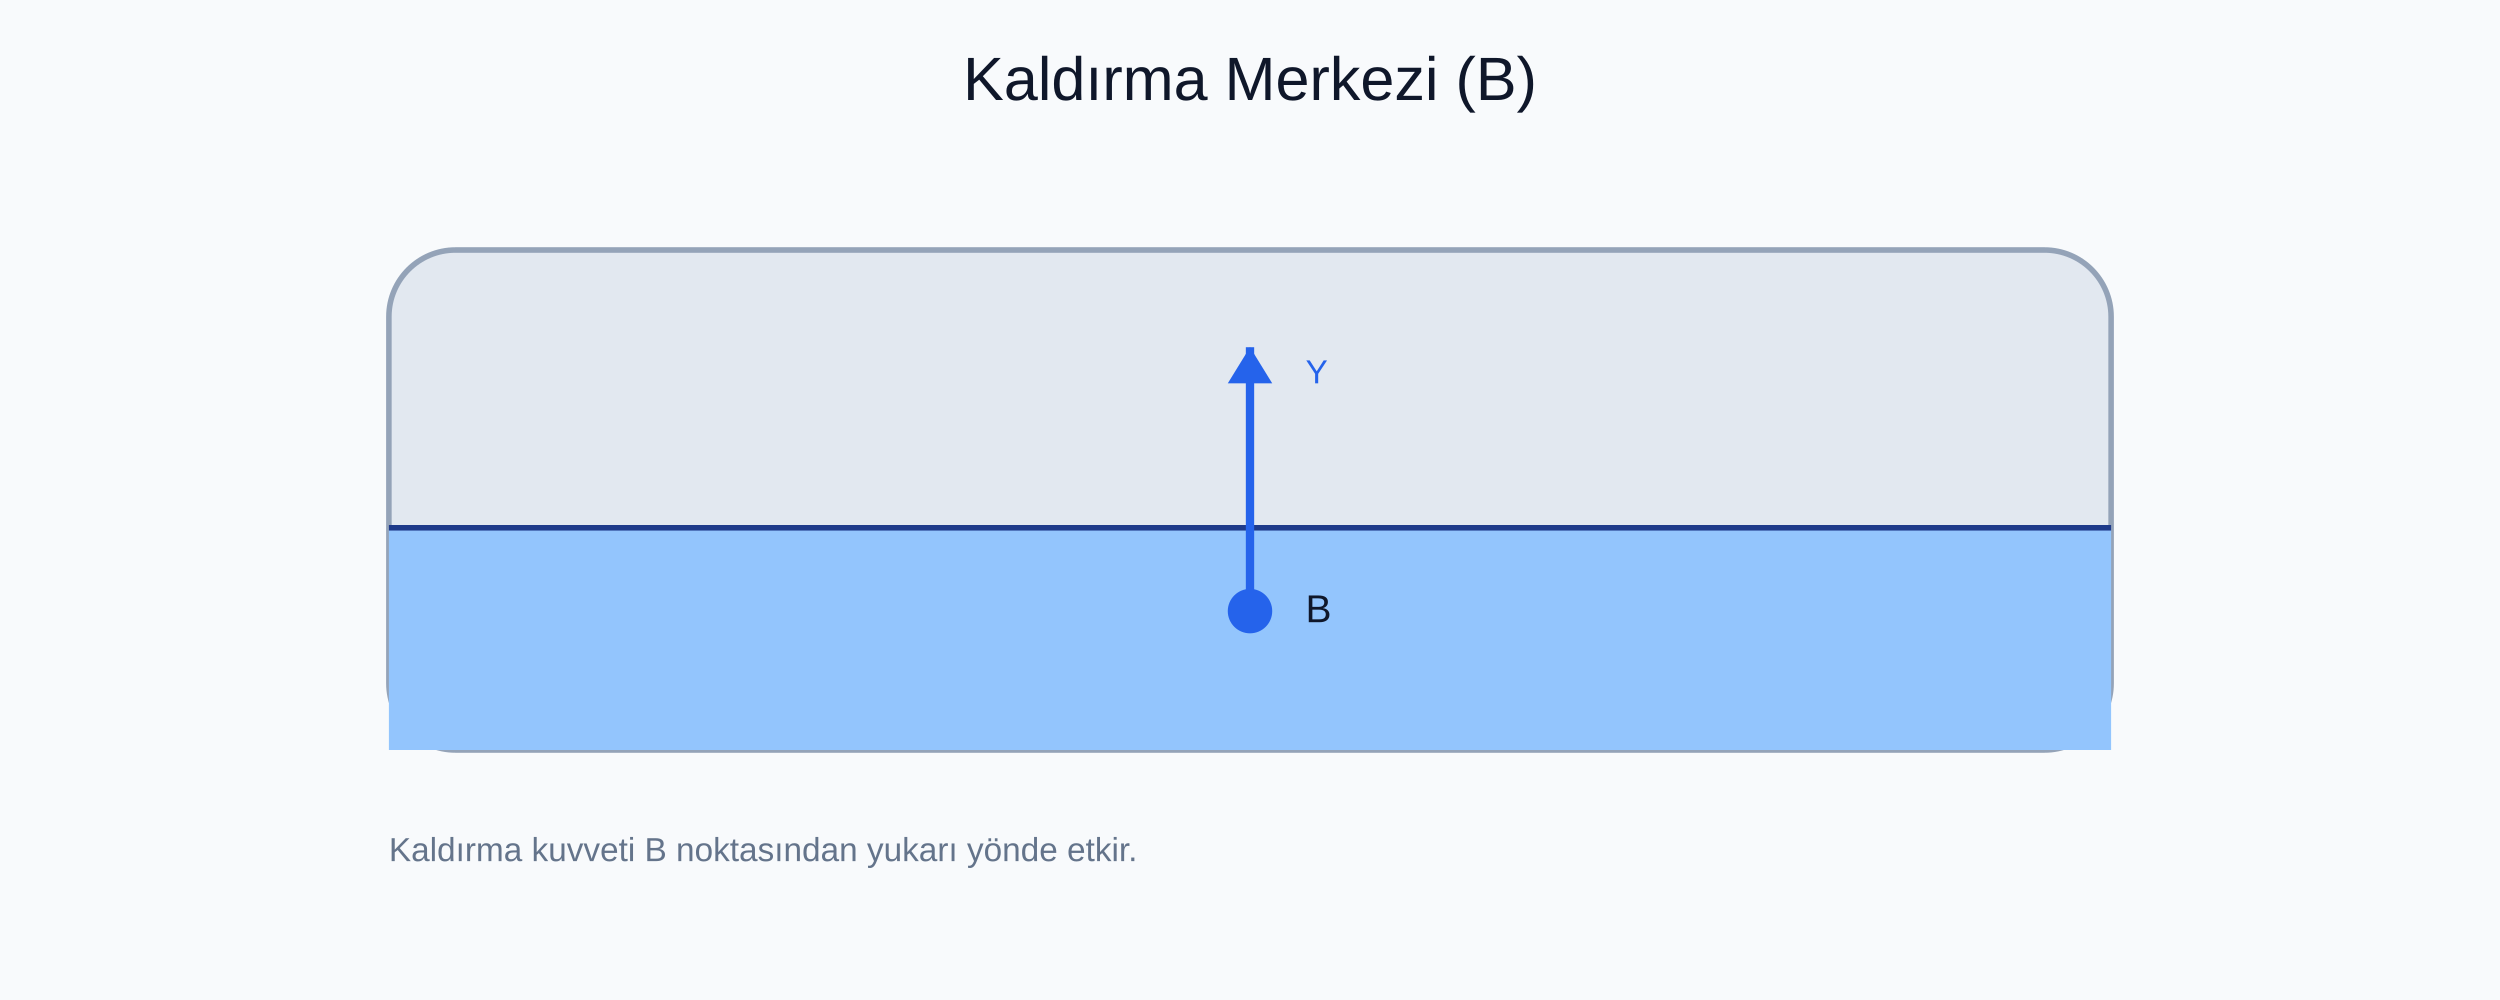
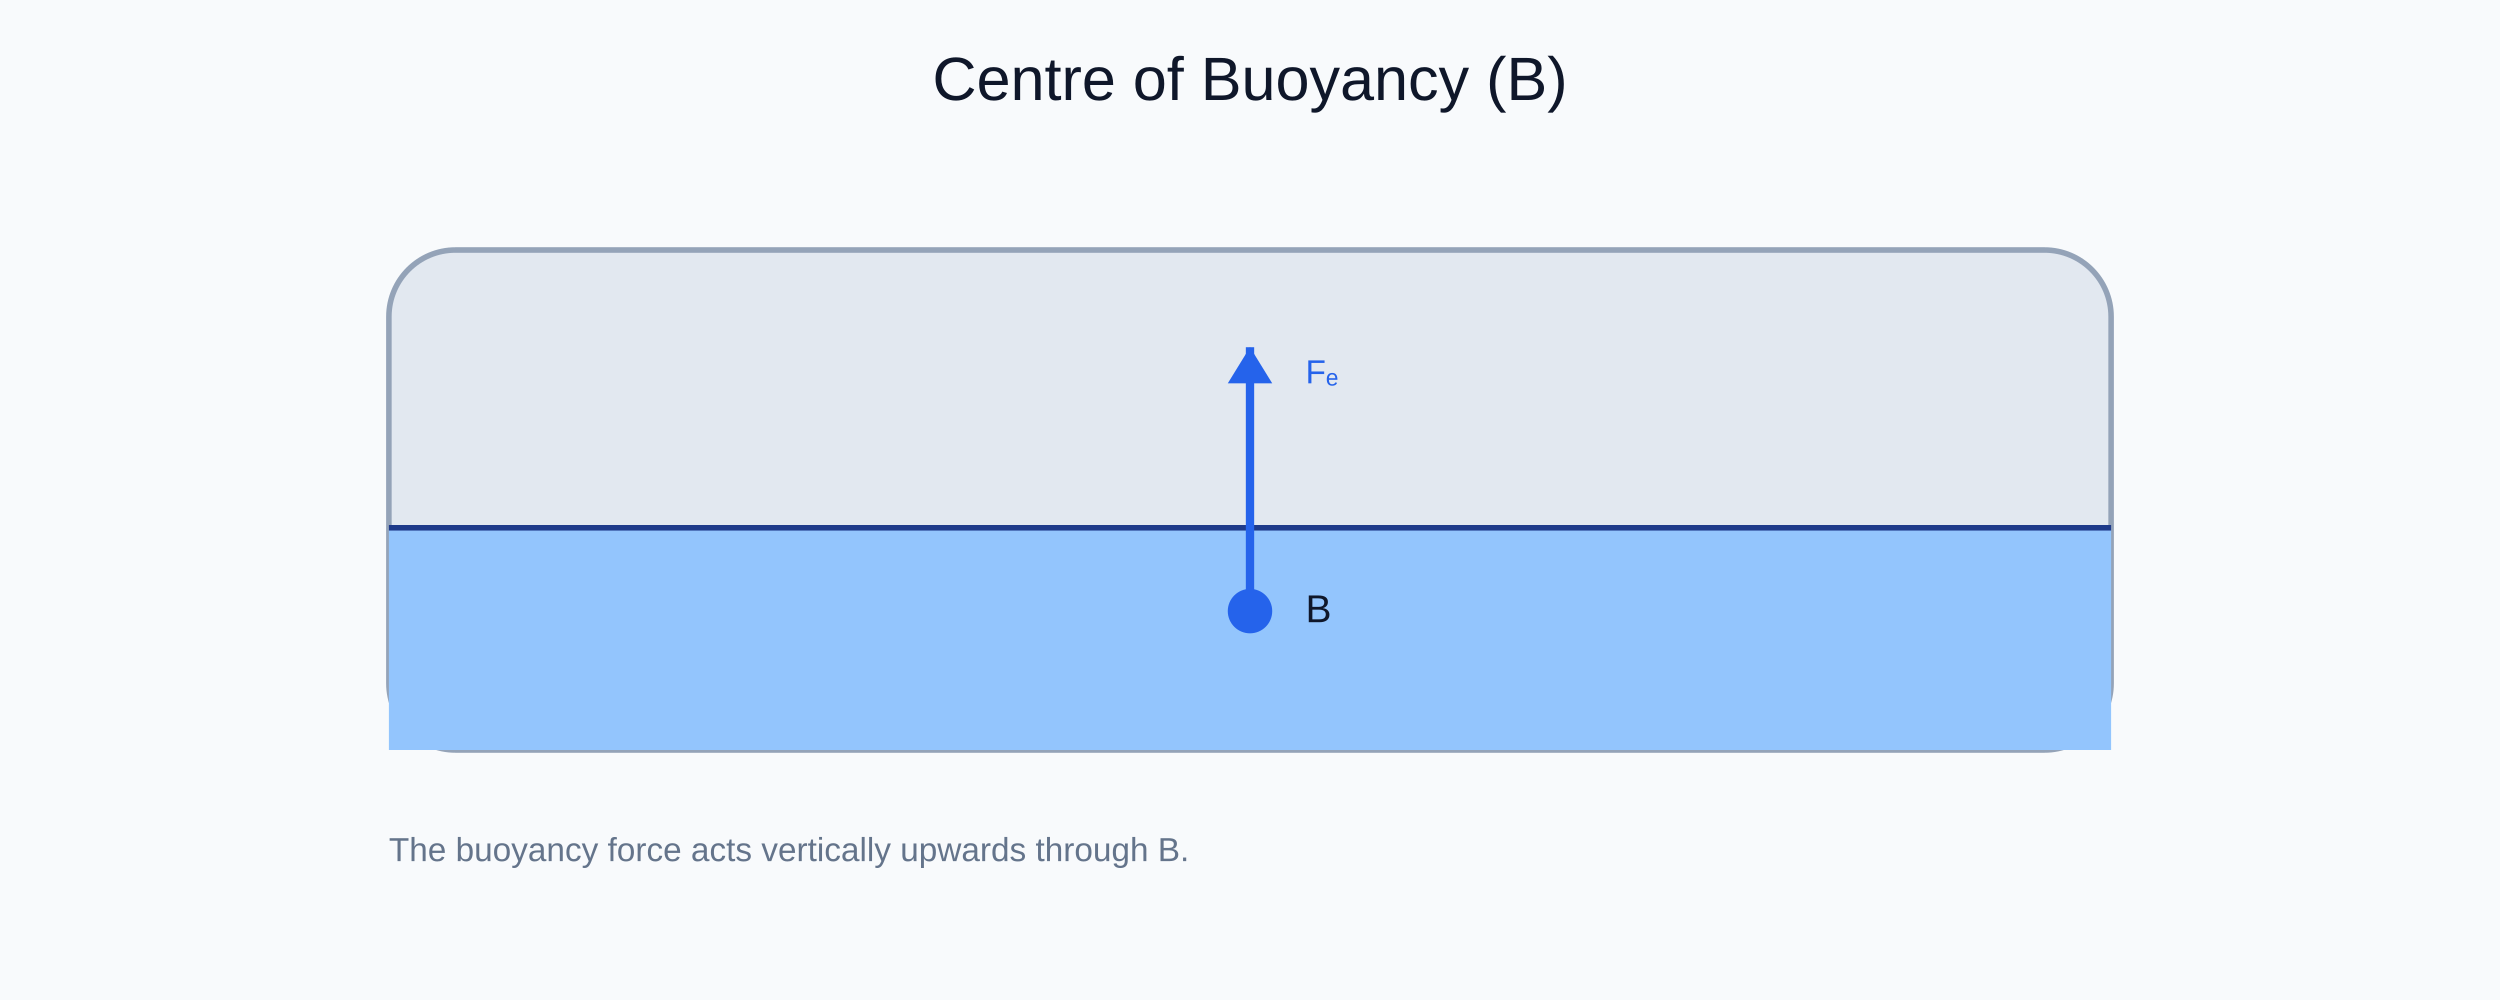
<svg xmlns="http://www.w3.org/2000/svg" width="900" height="360" viewBox="0 0 900 360">
  <rect width="900" height="360" fill="#f8fafc" />
-   <text x="450" y="36" text-anchor="middle" font-size="22" font-family="Arial" fill="#0f172a">Kaldırma Merkezi (B)</text>
+   <text x="450" y="36" text-anchor="middle" font-size="22" font-family="Arial" fill="#0f172a">Centre of Buoyancy (B)</text>
  <rect x="140" y="90" width="620" height="180" rx="24" fill="#e2e8f0" stroke="#94a3b8" stroke-width="2" />
  <rect x="140" y="190" width="620" height="80" fill="#93c5fd" />
  <line x1="140" y1="190" x2="760" y2="190" stroke="#1e3a8a" stroke-width="2" />
  <circle cx="450" cy="220" r="8" fill="#2563eb" />
  <text x="470" y="224" font-size="14" font-family="Arial" fill="#0f172a">B</text>
  <path d="M450 215 L450 125" stroke="#2563eb" stroke-width="3" />
  <path d="M450 125 L442 138 L458 138 Z" fill="#2563eb" />
-   <text x="470" y="138" font-size="12" font-family="Arial" fill="#2563eb">Y</text>
-   <text x="140" y="310" font-size="12" font-family="Arial" fill="#64748b">Kaldırma kuvveti B noktasından yukarı yönde etkir.</text>
+   <text x="470" y="138" font-size="12" font-family="Arial" fill="#2563eb">Fₑ</text>
+   <text x="140" y="310" font-size="12" font-family="Arial" fill="#64748b">The buoyancy force acts vertically upwards through B.</text>
</svg>
